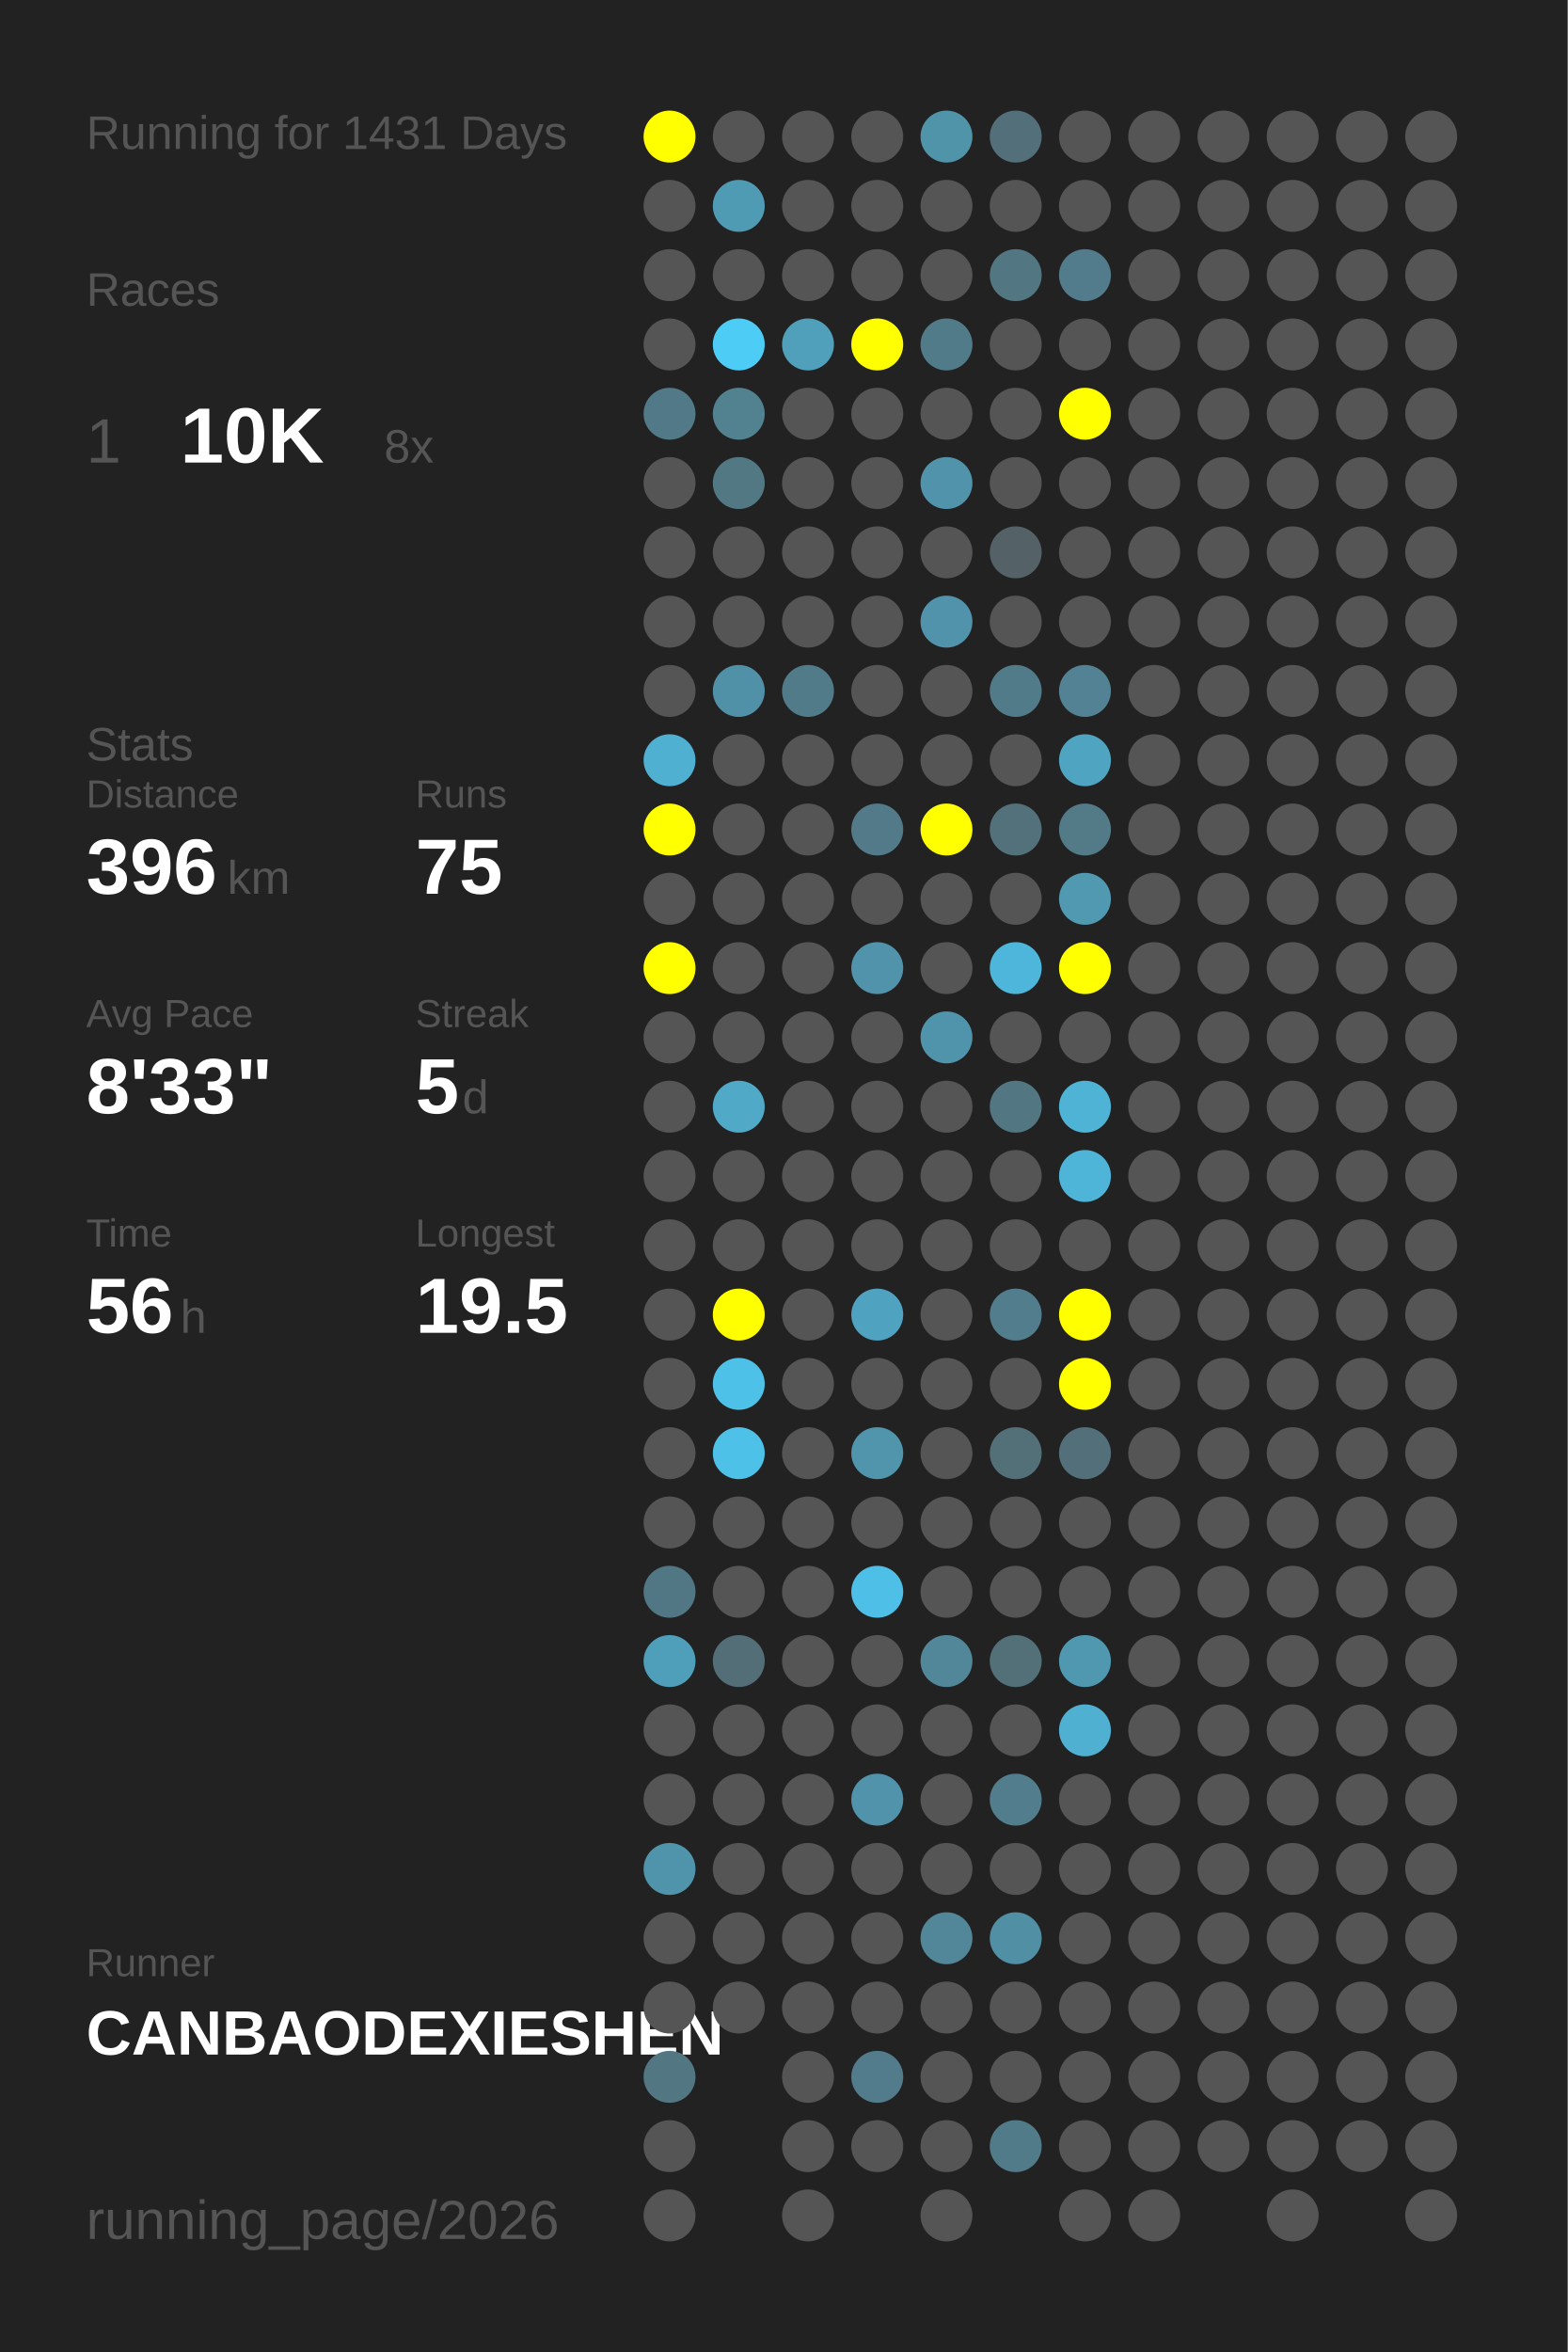
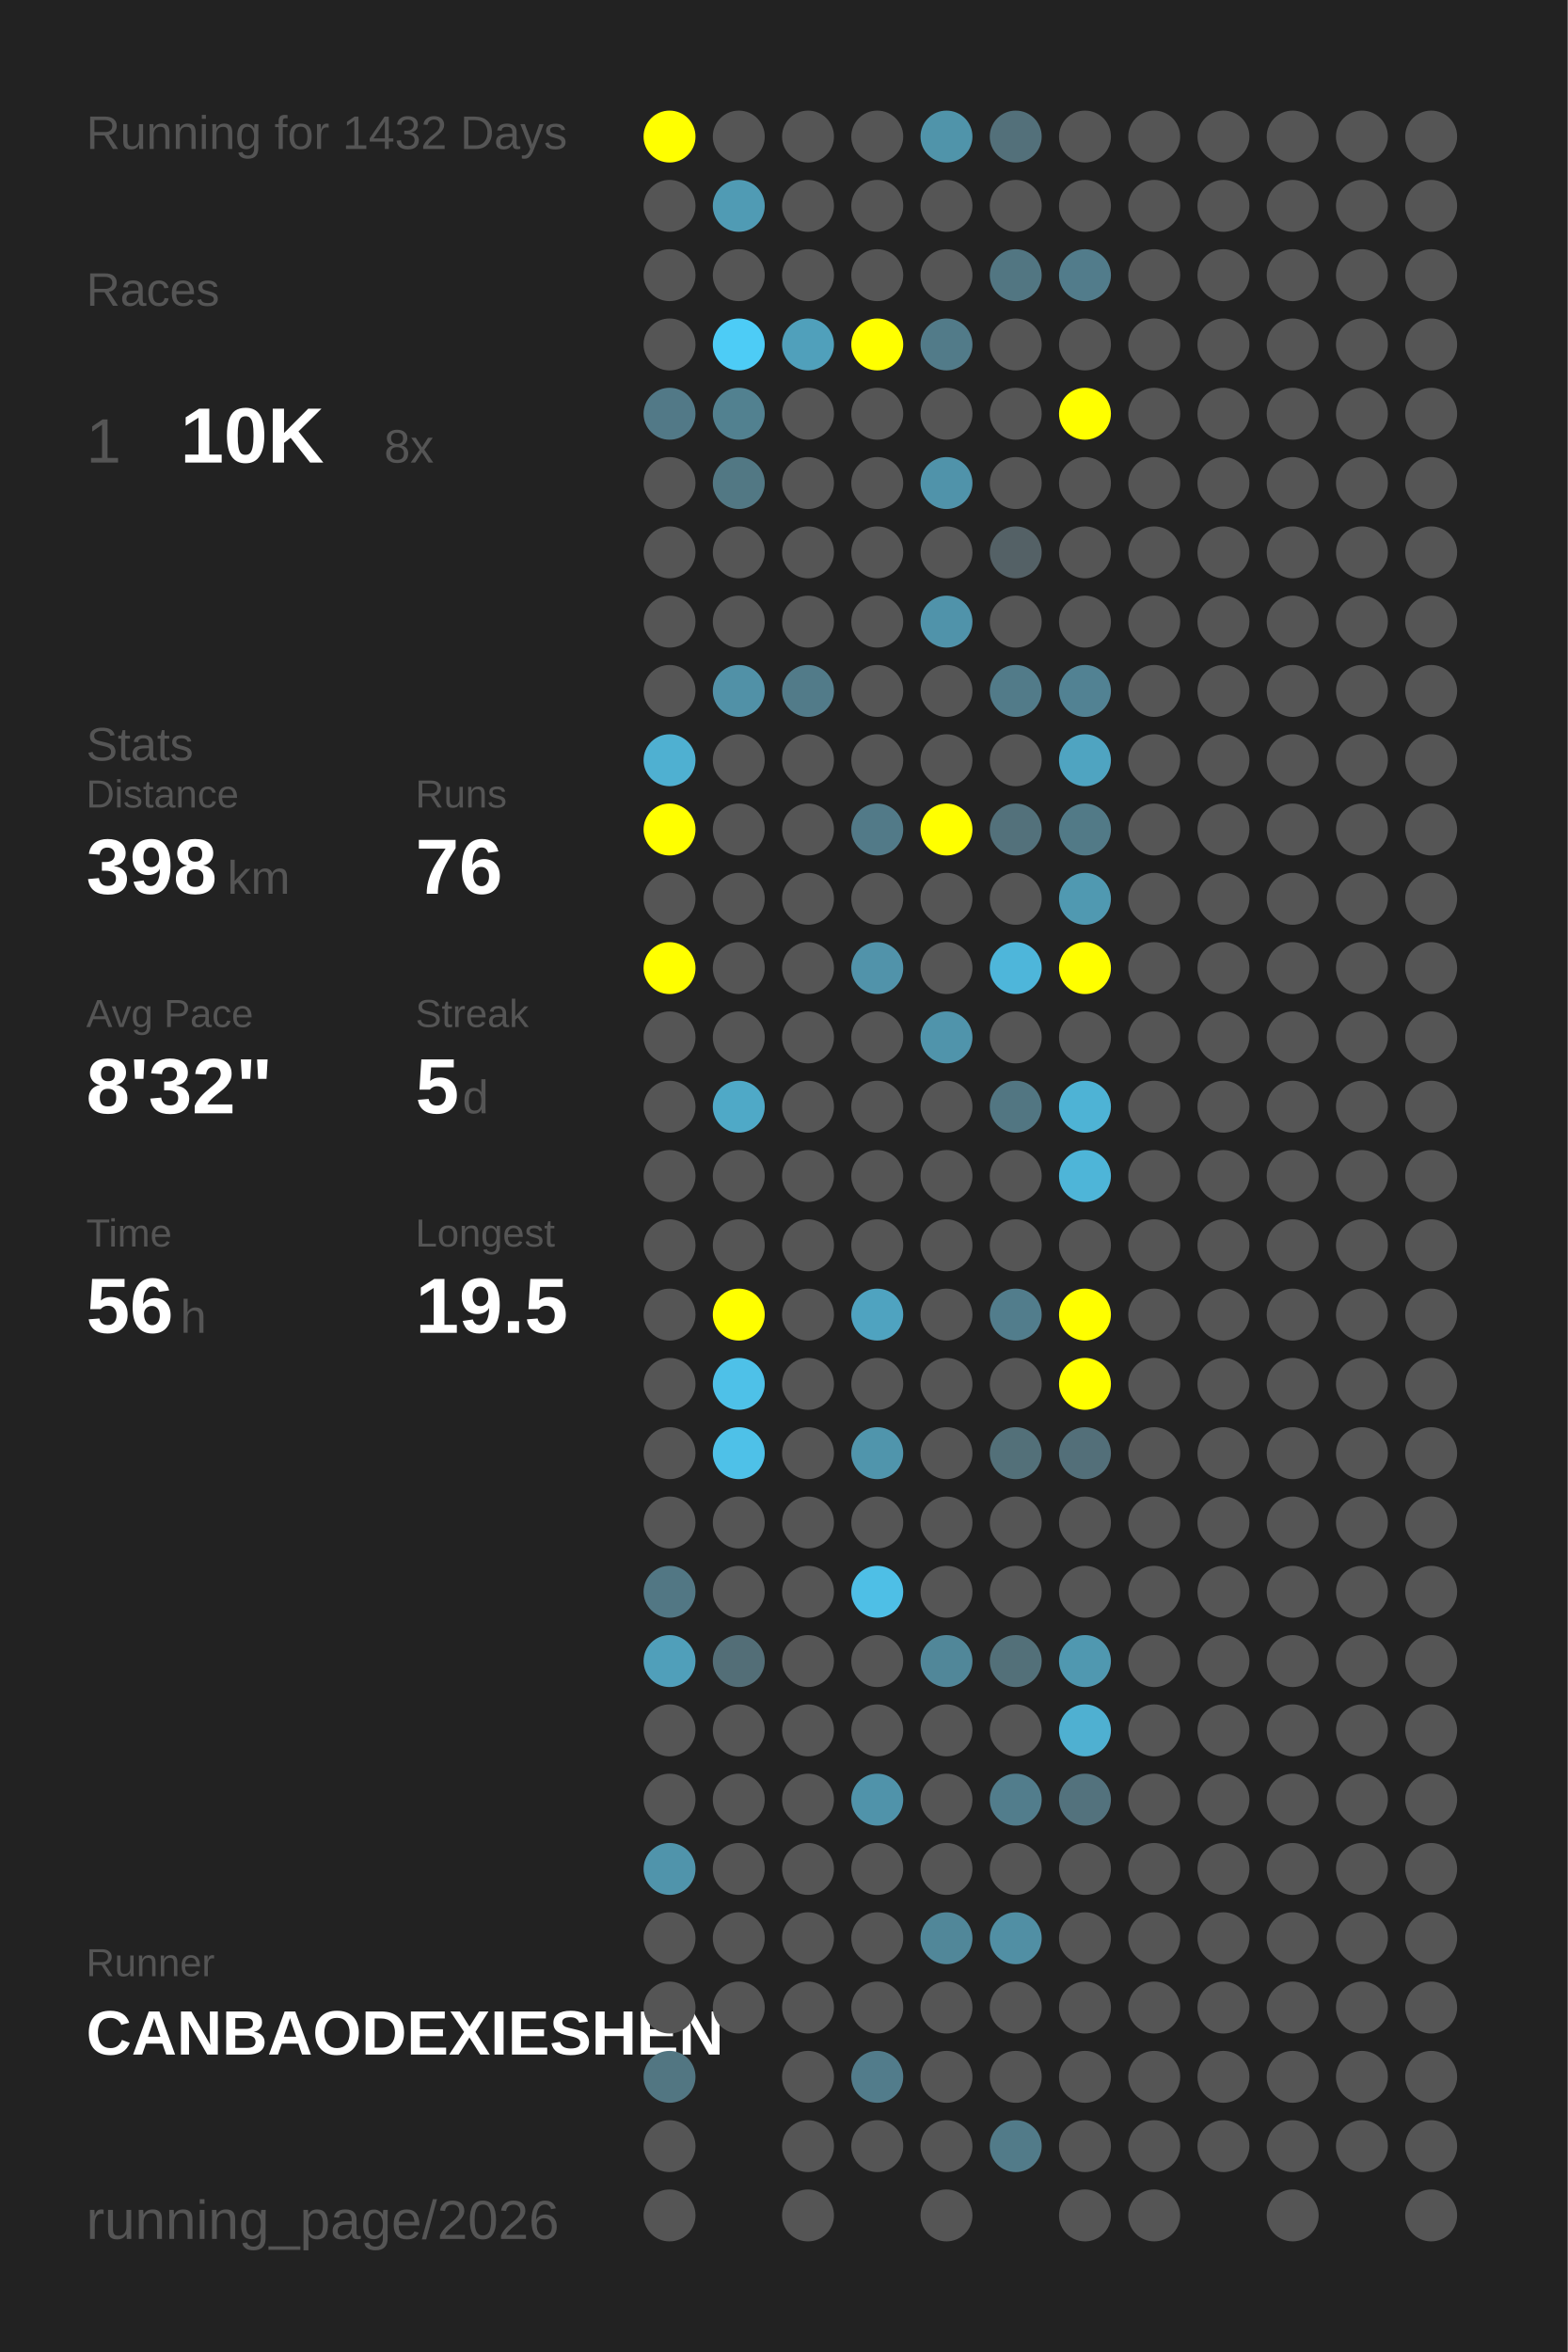
<svg xmlns="http://www.w3.org/2000/svg" baseProfile="full" height="300mm" version="1.1" viewBox="0,0,200,300" width="200mm">
  <defs />
  <rect fill="#222222" height="300" width="200" x="0" y="0" />
-   <text fill="#555555" style="font-size:6px; font-family:Arial;" x="11" y="19">Running for 1431 Days</text>
+   <text fill="#555555" style="font-size:6px; font-family:Arial;" x="11" y="19">Running for 1432 Days</text>
  <text fill="#555555" style="font-size:6px; font-family:Arial;" x="11" y="39">Races</text>
  <text fill="#555555" style="font-size:8px; font-family:Arial;" x="11" y="59">1</text>
  <text fill="#FFFFFF" style="font-size:10px; font-family:Arial; font-weight:bold;" x="23" y="59">10K</text>
  <text fill="#555555" style="font-size:6px; font-family:Arial;" x="49" y="59">8x</text>
  <text fill="#555555" style="font-size:6px; font-family:Arial;" x="11" y="97">Stats</text>
  <text fill="#555555" style="font-size:5px; font-family:Arial;" x="11" y="103">Distance</text>
-   <text fill="#FFFFFF" style="font-size:10px; font-family:Arial; font-weight:bold;" x="11" y="114">396</text>
+   <text fill="#FFFFFF" style="font-size:10px; font-family:Arial; font-weight:bold;" x="11" y="114">398</text>
  <text fill="#555555" style="font-size:6px; font-family:Arial;" x="29" y="114">km</text>
  <text fill="#555555" style="font-size:5px; font-family:Arial;" x="53" y="103">Runs</text>
-   <text fill="#FFFFFF" style="font-size:10px; font-family:Arial; font-weight:bold;" x="53" y="114">75</text>
+   <text fill="#FFFFFF" style="font-size:10px; font-family:Arial; font-weight:bold;" x="53" y="114">76</text>
  <text fill="#555555" style="font-size:5px; font-family:Arial;" x="11" y="131">Avg Pace</text>
-   <text fill="#FFFFFF" style="font-size:10px; font-family:Arial; font-weight:bold;" x="11" y="142">8'33"</text>
+   <text fill="#FFFFFF" style="font-size:10px; font-family:Arial; font-weight:bold;" x="11" y="142">8'32"</text>
  <text fill="#555555" style="font-size:5px; font-family:Arial;" x="53" y="131">Streak</text>
  <text fill="#FFFFFF" style="font-size:10px; font-family:Arial; font-weight:bold;" x="53" y="142">5</text>
  <text fill="#555555" style="font-size:6px; font-family:Arial;" x="59" y="142">d</text>
  <text fill="#555555" style="font-size:5px; font-family:Arial;" x="11" y="159">Time</text>
  <text fill="#FFFFFF" style="font-size:10px; font-family:Arial; font-weight:bold;" x="11" y="170">56</text>
  <text fill="#555555" style="font-size:6px; font-family:Arial;" x="23" y="170">h</text>
  <text fill="#555555" style="font-size:5px; font-family:Arial;" x="53" y="159">Longest</text>
  <text fill="#FFFFFF" style="font-size:10px; font-family:Arial; font-weight:bold;" x="53" y="170">19.5</text>
  <text fill="#555555" style="font-size:5px; font-family:Arial;" x="11" y="252.065">Runner</text>
  <text fill="#FFFFFF" style="font-size:8px; font-family:Arial; font-weight:bold;" x="11" y="262.065">CANBAODEXIESHEN</text>
  <text fill="#555555" style="font-size:7px; font-family:Arial;" x="11" y="285.581">running_page/2026</text>
  <circle cx="85.417" cy="17.419" fill="#FFFF00" r="3.312" />
  <circle cx="85.417" cy="26.258" fill="#555555" r="3.312" />
  <circle cx="85.417" cy="35.097" fill="#555555" r="3.312" />
  <circle cx="85.417" cy="43.935" fill="#555555" r="3.312" />
  <circle cx="85.417" cy="52.774" fill="#527987" r="3.312" />
  <circle cx="85.417" cy="61.613" fill="#555555" r="3.312" />
  <circle cx="85.417" cy="70.452" fill="#555555" r="3.312" />
  <circle cx="85.417" cy="79.29" fill="#555555" r="3.312" />
  <circle cx="85.417" cy="88.129" fill="#555555" r="3.312" />
  <circle cx="85.417" cy="96.968" fill="#4fb0d1" r="3.312" />
  <circle cx="85.417" cy="105.806" fill="#FFFF00" r="3.312" />
  <circle cx="85.417" cy="114.645" fill="#555555" r="3.312" />
  <circle cx="85.417" cy="123.484" fill="#FFFF00" r="3.312" />
  <circle cx="85.417" cy="132.323" fill="#555555" r="3.312" />
  <circle cx="85.417" cy="141.161" fill="#555555" r="3.312" />
  <circle cx="85.417" cy="150" fill="#555555" r="3.312" />
  <circle cx="85.417" cy="158.839" fill="#555555" r="3.312" />
  <circle cx="85.417" cy="167.677" fill="#555555" r="3.312" />
  <circle cx="85.417" cy="176.516" fill="#555555" r="3.312" />
  <circle cx="85.417" cy="185.355" fill="#555555" r="3.312" />
  <circle cx="85.417" cy="194.194" fill="#555555" r="3.312" />
  <circle cx="85.417" cy="203.032" fill="#527784" r="3.312" />
  <circle cx="85.417" cy="211.871" fill="#509fba" r="3.312" />
  <circle cx="85.417" cy="220.71" fill="#555555" r="3.312" />
  <circle cx="85.417" cy="229.548" fill="#555555" r="3.312" />
  <circle cx="85.417" cy="238.387" fill="#5094ab" r="3.312" />
  <circle cx="85.417" cy="247.226" fill="#555555" r="3.312" />
  <circle cx="85.417" cy="256.065" fill="#555555" r="3.312" />
  <circle cx="85.417" cy="264.903" fill="#527682" r="3.312" />
  <circle cx="85.417" cy="273.742" fill="#555555" r="3.312" />
  <circle cx="85.417" cy="282.581" fill="#555555" r="3.312" />
  <circle cx="94.25" cy="17.419" fill="#555555" r="3.312" />
  <circle cx="94.25" cy="26.258" fill="#509bb4" r="3.312" />
  <circle cx="94.25" cy="35.097" fill="#555555" r="3.312" />
  <circle cx="94.25" cy="43.935" fill="#4dccf6" r="3.312" />
  <circle cx="94.25" cy="52.774" fill="#528190" r="3.312" />
  <circle cx="94.25" cy="61.613" fill="#527884" r="3.312" />
  <circle cx="94.25" cy="70.452" fill="#555555" r="3.312" />
  <circle cx="94.25" cy="79.29" fill="#555555" r="3.312" />
  <circle cx="94.25" cy="88.129" fill="#5191a7" r="3.312" />
  <circle cx="94.25" cy="96.968" fill="#555555" r="3.312" />
  <circle cx="94.25" cy="105.806" fill="#555555" r="3.312" />
  <circle cx="94.25" cy="114.645" fill="#555555" r="3.312" />
  <circle cx="94.25" cy="123.484" fill="#555555" r="3.312" />
  <circle cx="94.25" cy="132.323" fill="#555555" r="3.312" />
  <circle cx="94.25" cy="141.161" fill="#4fa9c7" r="3.312" />
  <circle cx="94.25" cy="150" fill="#555555" r="3.312" />
  <circle cx="94.25" cy="158.839" fill="#555555" r="3.312" />
  <circle cx="94.25" cy="167.677" fill="#FFFF00" r="3.312" />
  <circle cx="94.25" cy="176.516" fill="#4ec1e8" r="3.312" />
  <circle cx="94.25" cy="185.355" fill="#4ec1e8" r="3.312" />
  <circle cx="94.25" cy="194.194" fill="#555555" r="3.312" />
  <circle cx="94.25" cy="203.032" fill="#555555" r="3.312" />
  <circle cx="94.25" cy="211.871" fill="#536e77" r="3.312" />
  <circle cx="94.25" cy="220.71" fill="#555555" r="3.312" />
  <circle cx="94.25" cy="229.548" fill="#555555" r="3.312" />
  <circle cx="94.25" cy="238.387" fill="#555555" r="3.312" />
  <circle cx="94.25" cy="247.226" fill="#555555" r="3.312" />
  <circle cx="94.25" cy="256.065" fill="#555555" r="3.312" />
  <circle cx="103.083" cy="17.419" fill="#555555" r="3.312" />
  <circle cx="103.083" cy="26.258" fill="#555555" r="3.312" />
  <circle cx="103.083" cy="35.097" fill="#555555" r="3.312" />
  <circle cx="103.083" cy="43.935" fill="#50a0bb" r="3.312" />
  <circle cx="103.083" cy="52.774" fill="#555555" r="3.312" />
  <circle cx="103.083" cy="61.613" fill="#555555" r="3.312" />
  <circle cx="103.083" cy="70.452" fill="#555555" r="3.312" />
  <circle cx="103.083" cy="79.29" fill="#555555" r="3.312" />
  <circle cx="103.083" cy="88.129" fill="#527b89" r="3.312" />
  <circle cx="103.083" cy="96.968" fill="#555555" r="3.312" />
  <circle cx="103.083" cy="105.806" fill="#555555" r="3.312" />
  <circle cx="103.083" cy="114.645" fill="#555555" r="3.312" />
  <circle cx="103.083" cy="123.484" fill="#555555" r="3.312" />
  <circle cx="103.083" cy="132.323" fill="#555555" r="3.312" />
  <circle cx="103.083" cy="141.161" fill="#555555" r="3.312" />
  <circle cx="103.083" cy="150" fill="#555555" r="3.312" />
  <circle cx="103.083" cy="158.839" fill="#555555" r="3.312" />
  <circle cx="103.083" cy="167.677" fill="#555555" r="3.312" />
  <circle cx="103.083" cy="176.516" fill="#555555" r="3.312" />
  <circle cx="103.083" cy="185.355" fill="#555555" r="3.312" />
  <circle cx="103.083" cy="194.194" fill="#555555" r="3.312" />
  <circle cx="103.083" cy="203.032" fill="#555555" r="3.312" />
  <circle cx="103.083" cy="211.871" fill="#555555" r="3.312" />
  <circle cx="103.083" cy="220.71" fill="#555555" r="3.312" />
  <circle cx="103.083" cy="229.548" fill="#555555" r="3.312" />
  <circle cx="103.083" cy="238.387" fill="#555555" r="3.312" />
  <circle cx="103.083" cy="247.226" fill="#555555" r="3.312" />
  <circle cx="103.083" cy="256.065" fill="#555555" r="3.312" />
  <circle cx="103.083" cy="264.903" fill="#555555" r="3.312" />
  <circle cx="103.083" cy="273.742" fill="#555555" r="3.312" />
  <circle cx="103.083" cy="282.581" fill="#555555" r="3.312" />
  <circle cx="111.917" cy="17.419" fill="#555555" r="3.312" />
  <circle cx="111.917" cy="26.258" fill="#555555" r="3.312" />
  <circle cx="111.917" cy="35.097" fill="#555555" r="3.312" />
  <circle cx="111.917" cy="43.935" fill="#FFFF00" r="3.312" />
  <circle cx="111.917" cy="52.774" fill="#555555" r="3.312" />
  <circle cx="111.917" cy="61.613" fill="#555555" r="3.312" />
  <circle cx="111.917" cy="70.452" fill="#555555" r="3.312" />
  <circle cx="111.917" cy="79.29" fill="#555555" r="3.312" />
  <circle cx="111.917" cy="88.129" fill="#555555" r="3.312" />
  <circle cx="111.917" cy="96.968" fill="#555555" r="3.312" />
  <circle cx="111.917" cy="105.806" fill="#527a88" r="3.312" />
  <circle cx="111.917" cy="114.645" fill="#555555" r="3.312" />
  <circle cx="111.917" cy="123.484" fill="#5193aa" r="3.312" />
  <circle cx="111.917" cy="132.323" fill="#555555" r="3.312" />
  <circle cx="111.917" cy="141.161" fill="#555555" r="3.312" />
  <circle cx="111.917" cy="150" fill="#555555" r="3.312" />
  <circle cx="111.917" cy="158.839" fill="#555555" r="3.312" />
  <circle cx="111.917" cy="167.677" fill="#4fa3c0" r="3.312" />
  <circle cx="111.917" cy="176.516" fill="#555555" r="3.312" />
  <circle cx="111.917" cy="185.355" fill="#5095ac" r="3.312" />
  <circle cx="111.917" cy="194.194" fill="#555555" r="3.312" />
  <circle cx="111.917" cy="203.032" fill="#4ebfe6" r="3.312" />
  <circle cx="111.917" cy="211.871" fill="#555555" r="3.312" />
  <circle cx="111.917" cy="220.71" fill="#555555" r="3.312" />
  <circle cx="111.917" cy="229.548" fill="#5093aa" r="3.312" />
  <circle cx="111.917" cy="238.387" fill="#555555" r="3.312" />
  <circle cx="111.917" cy="247.226" fill="#555555" r="3.312" />
  <circle cx="111.917" cy="256.065" fill="#555555" r="3.312" />
  <circle cx="111.917" cy="264.903" fill="#527c8b" r="3.312" />
  <circle cx="111.917" cy="273.742" fill="#555555" r="3.312" />
  <circle cx="120.75" cy="17.419" fill="#5094aa" r="3.312" />
  <circle cx="120.75" cy="26.258" fill="#555555" r="3.312" />
  <circle cx="120.75" cy="35.097" fill="#555555" r="3.312" />
  <circle cx="120.75" cy="43.935" fill="#527b89" r="3.312" />
  <circle cx="120.75" cy="52.774" fill="#555555" r="3.312" />
  <circle cx="120.75" cy="61.613" fill="#5093aa" r="3.312" />
  <circle cx="120.75" cy="70.452" fill="#555555" r="3.312" />
  <circle cx="120.75" cy="79.29" fill="#5093aa" r="3.312" />
  <circle cx="120.75" cy="88.129" fill="#555555" r="3.312" />
  <circle cx="120.75" cy="96.968" fill="#555555" r="3.312" />
  <circle cx="120.75" cy="105.806" fill="#FFFF00" r="3.312" />
  <circle cx="120.75" cy="114.645" fill="#555555" r="3.312" />
  <circle cx="120.75" cy="123.484" fill="#555555" r="3.312" />
  <circle cx="120.75" cy="132.323" fill="#5094ab" r="3.312" />
  <circle cx="120.75" cy="141.161" fill="#555555" r="3.312" />
  <circle cx="120.75" cy="150" fill="#555555" r="3.312" />
  <circle cx="120.75" cy="158.839" fill="#555555" r="3.312" />
  <circle cx="120.75" cy="167.677" fill="#555555" r="3.312" />
  <circle cx="120.75" cy="176.516" fill="#555555" r="3.312" />
  <circle cx="120.75" cy="185.355" fill="#555555" r="3.312" />
  <circle cx="120.75" cy="194.194" fill="#555555" r="3.312" />
  <circle cx="120.75" cy="203.032" fill="#555555" r="3.312" />
  <circle cx="120.75" cy="211.871" fill="#518799" r="3.312" />
  <circle cx="120.75" cy="220.71" fill="#555555" r="3.312" />
  <circle cx="120.75" cy="229.548" fill="#555555" r="3.312" />
  <circle cx="120.75" cy="238.387" fill="#555555" r="3.312" />
  <circle cx="120.75" cy="247.226" fill="#518799" r="3.312" />
  <circle cx="120.75" cy="256.065" fill="#555555" r="3.312" />
  <circle cx="120.75" cy="264.903" fill="#555555" r="3.312" />
  <circle cx="120.75" cy="273.742" fill="#555555" r="3.312" />
  <circle cx="120.75" cy="282.581" fill="#555555" r="3.312" />
  <circle cx="129.583" cy="17.419" fill="#53707a" r="3.312" />
  <circle cx="129.583" cy="26.258" fill="#555555" r="3.312" />
  <circle cx="129.583" cy="35.097" fill="#527682" r="3.312" />
  <circle cx="129.583" cy="43.935" fill="#555555" r="3.312" />
  <circle cx="129.583" cy="52.774" fill="#555555" r="3.312" />
  <circle cx="129.583" cy="61.613" fill="#555555" r="3.312" />
  <circle cx="129.583" cy="70.452" fill="#546166" r="3.312" />
  <circle cx="129.583" cy="79.29" fill="#555555" r="3.312" />
  <circle cx="129.583" cy="88.129" fill="#527b89" r="3.312" />
  <circle cx="129.583" cy="96.968" fill="#555555" r="3.312" />
  <circle cx="129.583" cy="105.806" fill="#53717b" r="3.312" />
  <circle cx="129.583" cy="114.645" fill="#555555" r="3.312" />
  <circle cx="129.583" cy="123.484" fill="#4eb6da" r="3.312" />
  <circle cx="129.583" cy="132.323" fill="#555555" r="3.312" />
  <circle cx="129.583" cy="141.161" fill="#527682" r="3.312" />
  <circle cx="129.583" cy="150" fill="#555555" r="3.312" />
  <circle cx="129.583" cy="158.839" fill="#555555" r="3.312" />
  <circle cx="129.583" cy="167.677" fill="#527d8c" r="3.312" />
  <circle cx="129.583" cy="176.516" fill="#555555" r="3.312" />
  <circle cx="129.583" cy="185.355" fill="#537079" r="3.312" />
  <circle cx="129.583" cy="194.194" fill="#555555" r="3.312" />
  <circle cx="129.583" cy="203.032" fill="#555555" r="3.312" />
  <circle cx="129.583" cy="211.871" fill="#537079" r="3.312" />
  <circle cx="129.583" cy="220.71" fill="#555555" r="3.312" />
  <circle cx="129.583" cy="229.548" fill="#527d8c" r="3.312" />
  <circle cx="129.583" cy="238.387" fill="#555555" r="3.312" />
  <circle cx="129.583" cy="247.226" fill="#518fa4" r="3.312" />
  <circle cx="129.583" cy="256.065" fill="#555555" r="3.312" />
  <circle cx="129.583" cy="264.903" fill="#555555" r="3.312" />
  <circle cx="129.583" cy="273.742" fill="#527b89" r="3.312" />
  <circle cx="138.417" cy="17.419" fill="#555555" r="3.312" />
  <circle cx="138.417" cy="26.258" fill="#555555" r="3.312" />
  <circle cx="138.417" cy="35.097" fill="#527c8b" r="3.312" />
  <circle cx="138.417" cy="43.935" fill="#555555" r="3.312" />
  <circle cx="138.417" cy="52.774" fill="#FFFF00" r="3.312" />
  <circle cx="138.417" cy="61.613" fill="#555555" r="3.312" />
  <circle cx="138.417" cy="70.452" fill="#555555" r="3.312" />
  <circle cx="138.417" cy="79.29" fill="#555555" r="3.312" />
  <circle cx="138.417" cy="88.129" fill="#528293" r="3.312" />
  <circle cx="138.417" cy="96.968" fill="#4fa4c1" r="3.312" />
  <circle cx="138.417" cy="105.806" fill="#527a87" r="3.312" />
  <circle cx="138.417" cy="114.645" fill="#5099b1" r="3.312" />
  <circle cx="138.417" cy="123.484" fill="#FFFF00" r="3.312" />
  <circle cx="138.417" cy="132.323" fill="#555555" r="3.312" />
  <circle cx="138.417" cy="141.161" fill="#4eb3d5" r="3.312" />
  <circle cx="138.417" cy="150" fill="#4eb5d8" r="3.312" />
  <circle cx="138.417" cy="158.839" fill="#555555" r="3.312" />
  <circle cx="138.417" cy="167.677" fill="#FFFF00" r="3.312" />
  <circle cx="138.417" cy="176.516" fill="#FFFF00" r="3.312" />
  <circle cx="138.417" cy="185.355" fill="#536f79" r="3.312" />
  <circle cx="138.417" cy="194.194" fill="#555555" r="3.312" />
  <circle cx="138.417" cy="203.032" fill="#555555" r="3.312" />
  <circle cx="138.417" cy="211.871" fill="#5098b0" r="3.312" />
  <circle cx="138.417" cy="220.71" fill="#4fb0d1" r="3.312" />
-   <circle cx="138.417" cy="229.548" fill="#555555" r="3.312" />
+   <circle cx="138.417" cy="229.548" fill="#53727d" r="3.312" />
  <circle cx="138.417" cy="238.387" fill="#555555" r="3.312" />
  <circle cx="138.417" cy="247.226" fill="#555555" r="3.312" />
  <circle cx="138.417" cy="256.065" fill="#555555" r="3.312" />
  <circle cx="138.417" cy="264.903" fill="#555555" r="3.312" />
  <circle cx="138.417" cy="273.742" fill="#555555" r="3.312" />
  <circle cx="138.417" cy="282.581" fill="#555555" r="3.312" />
  <circle cx="147.25" cy="17.419" fill="#555555" r="3.312" />
  <circle cx="147.25" cy="26.258" fill="#555555" r="3.312" />
  <circle cx="147.25" cy="35.097" fill="#555555" r="3.312" />
  <circle cx="147.25" cy="43.935" fill="#555555" r="3.312" />
  <circle cx="147.25" cy="52.774" fill="#555555" r="3.312" />
  <circle cx="147.25" cy="61.613" fill="#555555" r="3.312" />
  <circle cx="147.25" cy="70.452" fill="#555555" r="3.312" />
  <circle cx="147.25" cy="79.29" fill="#555555" r="3.312" />
  <circle cx="147.25" cy="88.129" fill="#555555" r="3.312" />
  <circle cx="147.25" cy="96.968" fill="#555555" r="3.312" />
  <circle cx="147.25" cy="105.806" fill="#555555" r="3.312" />
  <circle cx="147.25" cy="114.645" fill="#555555" r="3.312" />
  <circle cx="147.25" cy="123.484" fill="#555555" r="3.312" />
  <circle cx="147.25" cy="132.323" fill="#555555" r="3.312" />
  <circle cx="147.25" cy="141.161" fill="#555555" r="3.312" />
  <circle cx="147.25" cy="150" fill="#555555" r="3.312" />
  <circle cx="147.25" cy="158.839" fill="#555555" r="3.312" />
  <circle cx="147.25" cy="167.677" fill="#555555" r="3.312" />
  <circle cx="147.25" cy="176.516" fill="#555555" r="3.312" />
  <circle cx="147.25" cy="185.355" fill="#555555" r="3.312" />
  <circle cx="147.25" cy="194.194" fill="#555555" r="3.312" />
  <circle cx="147.25" cy="203.032" fill="#555555" r="3.312" />
  <circle cx="147.25" cy="211.871" fill="#555555" r="3.312" />
  <circle cx="147.25" cy="220.71" fill="#555555" r="3.312" />
  <circle cx="147.25" cy="229.548" fill="#555555" r="3.312" />
  <circle cx="147.25" cy="238.387" fill="#555555" r="3.312" />
  <circle cx="147.25" cy="247.226" fill="#555555" r="3.312" />
  <circle cx="147.25" cy="256.065" fill="#555555" r="3.312" />
  <circle cx="147.25" cy="264.903" fill="#555555" r="3.312" />
  <circle cx="147.25" cy="273.742" fill="#555555" r="3.312" />
  <circle cx="147.25" cy="282.581" fill="#555555" r="3.312" />
  <circle cx="156.083" cy="17.419" fill="#555555" r="3.312" />
  <circle cx="156.083" cy="26.258" fill="#555555" r="3.312" />
  <circle cx="156.083" cy="35.097" fill="#555555" r="3.312" />
  <circle cx="156.083" cy="43.935" fill="#555555" r="3.312" />
  <circle cx="156.083" cy="52.774" fill="#555555" r="3.312" />
  <circle cx="156.083" cy="61.613" fill="#555555" r="3.312" />
  <circle cx="156.083" cy="70.452" fill="#555555" r="3.312" />
  <circle cx="156.083" cy="79.29" fill="#555555" r="3.312" />
  <circle cx="156.083" cy="88.129" fill="#555555" r="3.312" />
  <circle cx="156.083" cy="96.968" fill="#555555" r="3.312" />
  <circle cx="156.083" cy="105.806" fill="#555555" r="3.312" />
  <circle cx="156.083" cy="114.645" fill="#555555" r="3.312" />
  <circle cx="156.083" cy="123.484" fill="#555555" r="3.312" />
  <circle cx="156.083" cy="132.323" fill="#555555" r="3.312" />
  <circle cx="156.083" cy="141.161" fill="#555555" r="3.312" />
  <circle cx="156.083" cy="150" fill="#555555" r="3.312" />
  <circle cx="156.083" cy="158.839" fill="#555555" r="3.312" />
  <circle cx="156.083" cy="167.677" fill="#555555" r="3.312" />
  <circle cx="156.083" cy="176.516" fill="#555555" r="3.312" />
  <circle cx="156.083" cy="185.355" fill="#555555" r="3.312" />
  <circle cx="156.083" cy="194.194" fill="#555555" r="3.312" />
  <circle cx="156.083" cy="203.032" fill="#555555" r="3.312" />
  <circle cx="156.083" cy="211.871" fill="#555555" r="3.312" />
  <circle cx="156.083" cy="220.71" fill="#555555" r="3.312" />
  <circle cx="156.083" cy="229.548" fill="#555555" r="3.312" />
  <circle cx="156.083" cy="238.387" fill="#555555" r="3.312" />
  <circle cx="156.083" cy="247.226" fill="#555555" r="3.312" />
  <circle cx="156.083" cy="256.065" fill="#555555" r="3.312" />
  <circle cx="156.083" cy="264.903" fill="#555555" r="3.312" />
  <circle cx="156.083" cy="273.742" fill="#555555" r="3.312" />
  <circle cx="164.917" cy="17.419" fill="#555555" r="3.312" />
  <circle cx="164.917" cy="26.258" fill="#555555" r="3.312" />
  <circle cx="164.917" cy="35.097" fill="#555555" r="3.312" />
  <circle cx="164.917" cy="43.935" fill="#555555" r="3.312" />
  <circle cx="164.917" cy="52.774" fill="#555555" r="3.312" />
  <circle cx="164.917" cy="61.613" fill="#555555" r="3.312" />
  <circle cx="164.917" cy="70.452" fill="#555555" r="3.312" />
  <circle cx="164.917" cy="79.29" fill="#555555" r="3.312" />
  <circle cx="164.917" cy="88.129" fill="#555555" r="3.312" />
  <circle cx="164.917" cy="96.968" fill="#555555" r="3.312" />
  <circle cx="164.917" cy="105.806" fill="#555555" r="3.312" />
  <circle cx="164.917" cy="114.645" fill="#555555" r="3.312" />
  <circle cx="164.917" cy="123.484" fill="#555555" r="3.312" />
  <circle cx="164.917" cy="132.323" fill="#555555" r="3.312" />
  <circle cx="164.917" cy="141.161" fill="#555555" r="3.312" />
  <circle cx="164.917" cy="150" fill="#555555" r="3.312" />
  <circle cx="164.917" cy="158.839" fill="#555555" r="3.312" />
  <circle cx="164.917" cy="167.677" fill="#555555" r="3.312" />
  <circle cx="164.917" cy="176.516" fill="#555555" r="3.312" />
  <circle cx="164.917" cy="185.355" fill="#555555" r="3.312" />
  <circle cx="164.917" cy="194.194" fill="#555555" r="3.312" />
  <circle cx="164.917" cy="203.032" fill="#555555" r="3.312" />
  <circle cx="164.917" cy="211.871" fill="#555555" r="3.312" />
  <circle cx="164.917" cy="220.71" fill="#555555" r="3.312" />
  <circle cx="164.917" cy="229.548" fill="#555555" r="3.312" />
  <circle cx="164.917" cy="238.387" fill="#555555" r="3.312" />
  <circle cx="164.917" cy="247.226" fill="#555555" r="3.312" />
  <circle cx="164.917" cy="256.065" fill="#555555" r="3.312" />
  <circle cx="164.917" cy="264.903" fill="#555555" r="3.312" />
  <circle cx="164.917" cy="273.742" fill="#555555" r="3.312" />
  <circle cx="164.917" cy="282.581" fill="#555555" r="3.312" />
  <circle cx="173.75" cy="17.419" fill="#555555" r="3.312" />
  <circle cx="173.75" cy="26.258" fill="#555555" r="3.312" />
  <circle cx="173.75" cy="35.097" fill="#555555" r="3.312" />
  <circle cx="173.75" cy="43.935" fill="#555555" r="3.312" />
  <circle cx="173.75" cy="52.774" fill="#555555" r="3.312" />
  <circle cx="173.75" cy="61.613" fill="#555555" r="3.312" />
  <circle cx="173.75" cy="70.452" fill="#555555" r="3.312" />
  <circle cx="173.75" cy="79.29" fill="#555555" r="3.312" />
  <circle cx="173.75" cy="88.129" fill="#555555" r="3.312" />
  <circle cx="173.75" cy="96.968" fill="#555555" r="3.312" />
  <circle cx="173.75" cy="105.806" fill="#555555" r="3.312" />
  <circle cx="173.75" cy="114.645" fill="#555555" r="3.312" />
  <circle cx="173.75" cy="123.484" fill="#555555" r="3.312" />
  <circle cx="173.75" cy="132.323" fill="#555555" r="3.312" />
  <circle cx="173.75" cy="141.161" fill="#555555" r="3.312" />
  <circle cx="173.75" cy="150" fill="#555555" r="3.312" />
  <circle cx="173.75" cy="158.839" fill="#555555" r="3.312" />
  <circle cx="173.75" cy="167.677" fill="#555555" r="3.312" />
  <circle cx="173.75" cy="176.516" fill="#555555" r="3.312" />
  <circle cx="173.75" cy="185.355" fill="#555555" r="3.312" />
  <circle cx="173.75" cy="194.194" fill="#555555" r="3.312" />
  <circle cx="173.75" cy="203.032" fill="#555555" r="3.312" />
  <circle cx="173.75" cy="211.871" fill="#555555" r="3.312" />
  <circle cx="173.75" cy="220.71" fill="#555555" r="3.312" />
  <circle cx="173.75" cy="229.548" fill="#555555" r="3.312" />
  <circle cx="173.75" cy="238.387" fill="#555555" r="3.312" />
  <circle cx="173.75" cy="247.226" fill="#555555" r="3.312" />
  <circle cx="173.75" cy="256.065" fill="#555555" r="3.312" />
  <circle cx="173.75" cy="264.903" fill="#555555" r="3.312" />
  <circle cx="173.75" cy="273.742" fill="#555555" r="3.312" />
  <circle cx="182.583" cy="17.419" fill="#555555" r="3.312" />
  <circle cx="182.583" cy="26.258" fill="#555555" r="3.312" />
  <circle cx="182.583" cy="35.097" fill="#555555" r="3.312" />
  <circle cx="182.583" cy="43.935" fill="#555555" r="3.312" />
  <circle cx="182.583" cy="52.774" fill="#555555" r="3.312" />
  <circle cx="182.583" cy="61.613" fill="#555555" r="3.312" />
  <circle cx="182.583" cy="70.452" fill="#555555" r="3.312" />
  <circle cx="182.583" cy="79.29" fill="#555555" r="3.312" />
  <circle cx="182.583" cy="88.129" fill="#555555" r="3.312" />
  <circle cx="182.583" cy="96.968" fill="#555555" r="3.312" />
  <circle cx="182.583" cy="105.806" fill="#555555" r="3.312" />
  <circle cx="182.583" cy="114.645" fill="#555555" r="3.312" />
  <circle cx="182.583" cy="123.484" fill="#555555" r="3.312" />
  <circle cx="182.583" cy="132.323" fill="#555555" r="3.312" />
  <circle cx="182.583" cy="141.161" fill="#555555" r="3.312" />
  <circle cx="182.583" cy="150" fill="#555555" r="3.312" />
  <circle cx="182.583" cy="158.839" fill="#555555" r="3.312" />
  <circle cx="182.583" cy="167.677" fill="#555555" r="3.312" />
  <circle cx="182.583" cy="176.516" fill="#555555" r="3.312" />
  <circle cx="182.583" cy="185.355" fill="#555555" r="3.312" />
  <circle cx="182.583" cy="194.194" fill="#555555" r="3.312" />
  <circle cx="182.583" cy="203.032" fill="#555555" r="3.312" />
  <circle cx="182.583" cy="211.871" fill="#555555" r="3.312" />
  <circle cx="182.583" cy="220.71" fill="#555555" r="3.312" />
  <circle cx="182.583" cy="229.548" fill="#555555" r="3.312" />
  <circle cx="182.583" cy="238.387" fill="#555555" r="3.312" />
  <circle cx="182.583" cy="247.226" fill="#555555" r="3.312" />
  <circle cx="182.583" cy="256.065" fill="#555555" r="3.312" />
  <circle cx="182.583" cy="264.903" fill="#555555" r="3.312" />
  <circle cx="182.583" cy="273.742" fill="#555555" r="3.312" />
  <circle cx="182.583" cy="282.581" fill="#555555" r="3.312" />
</svg>
